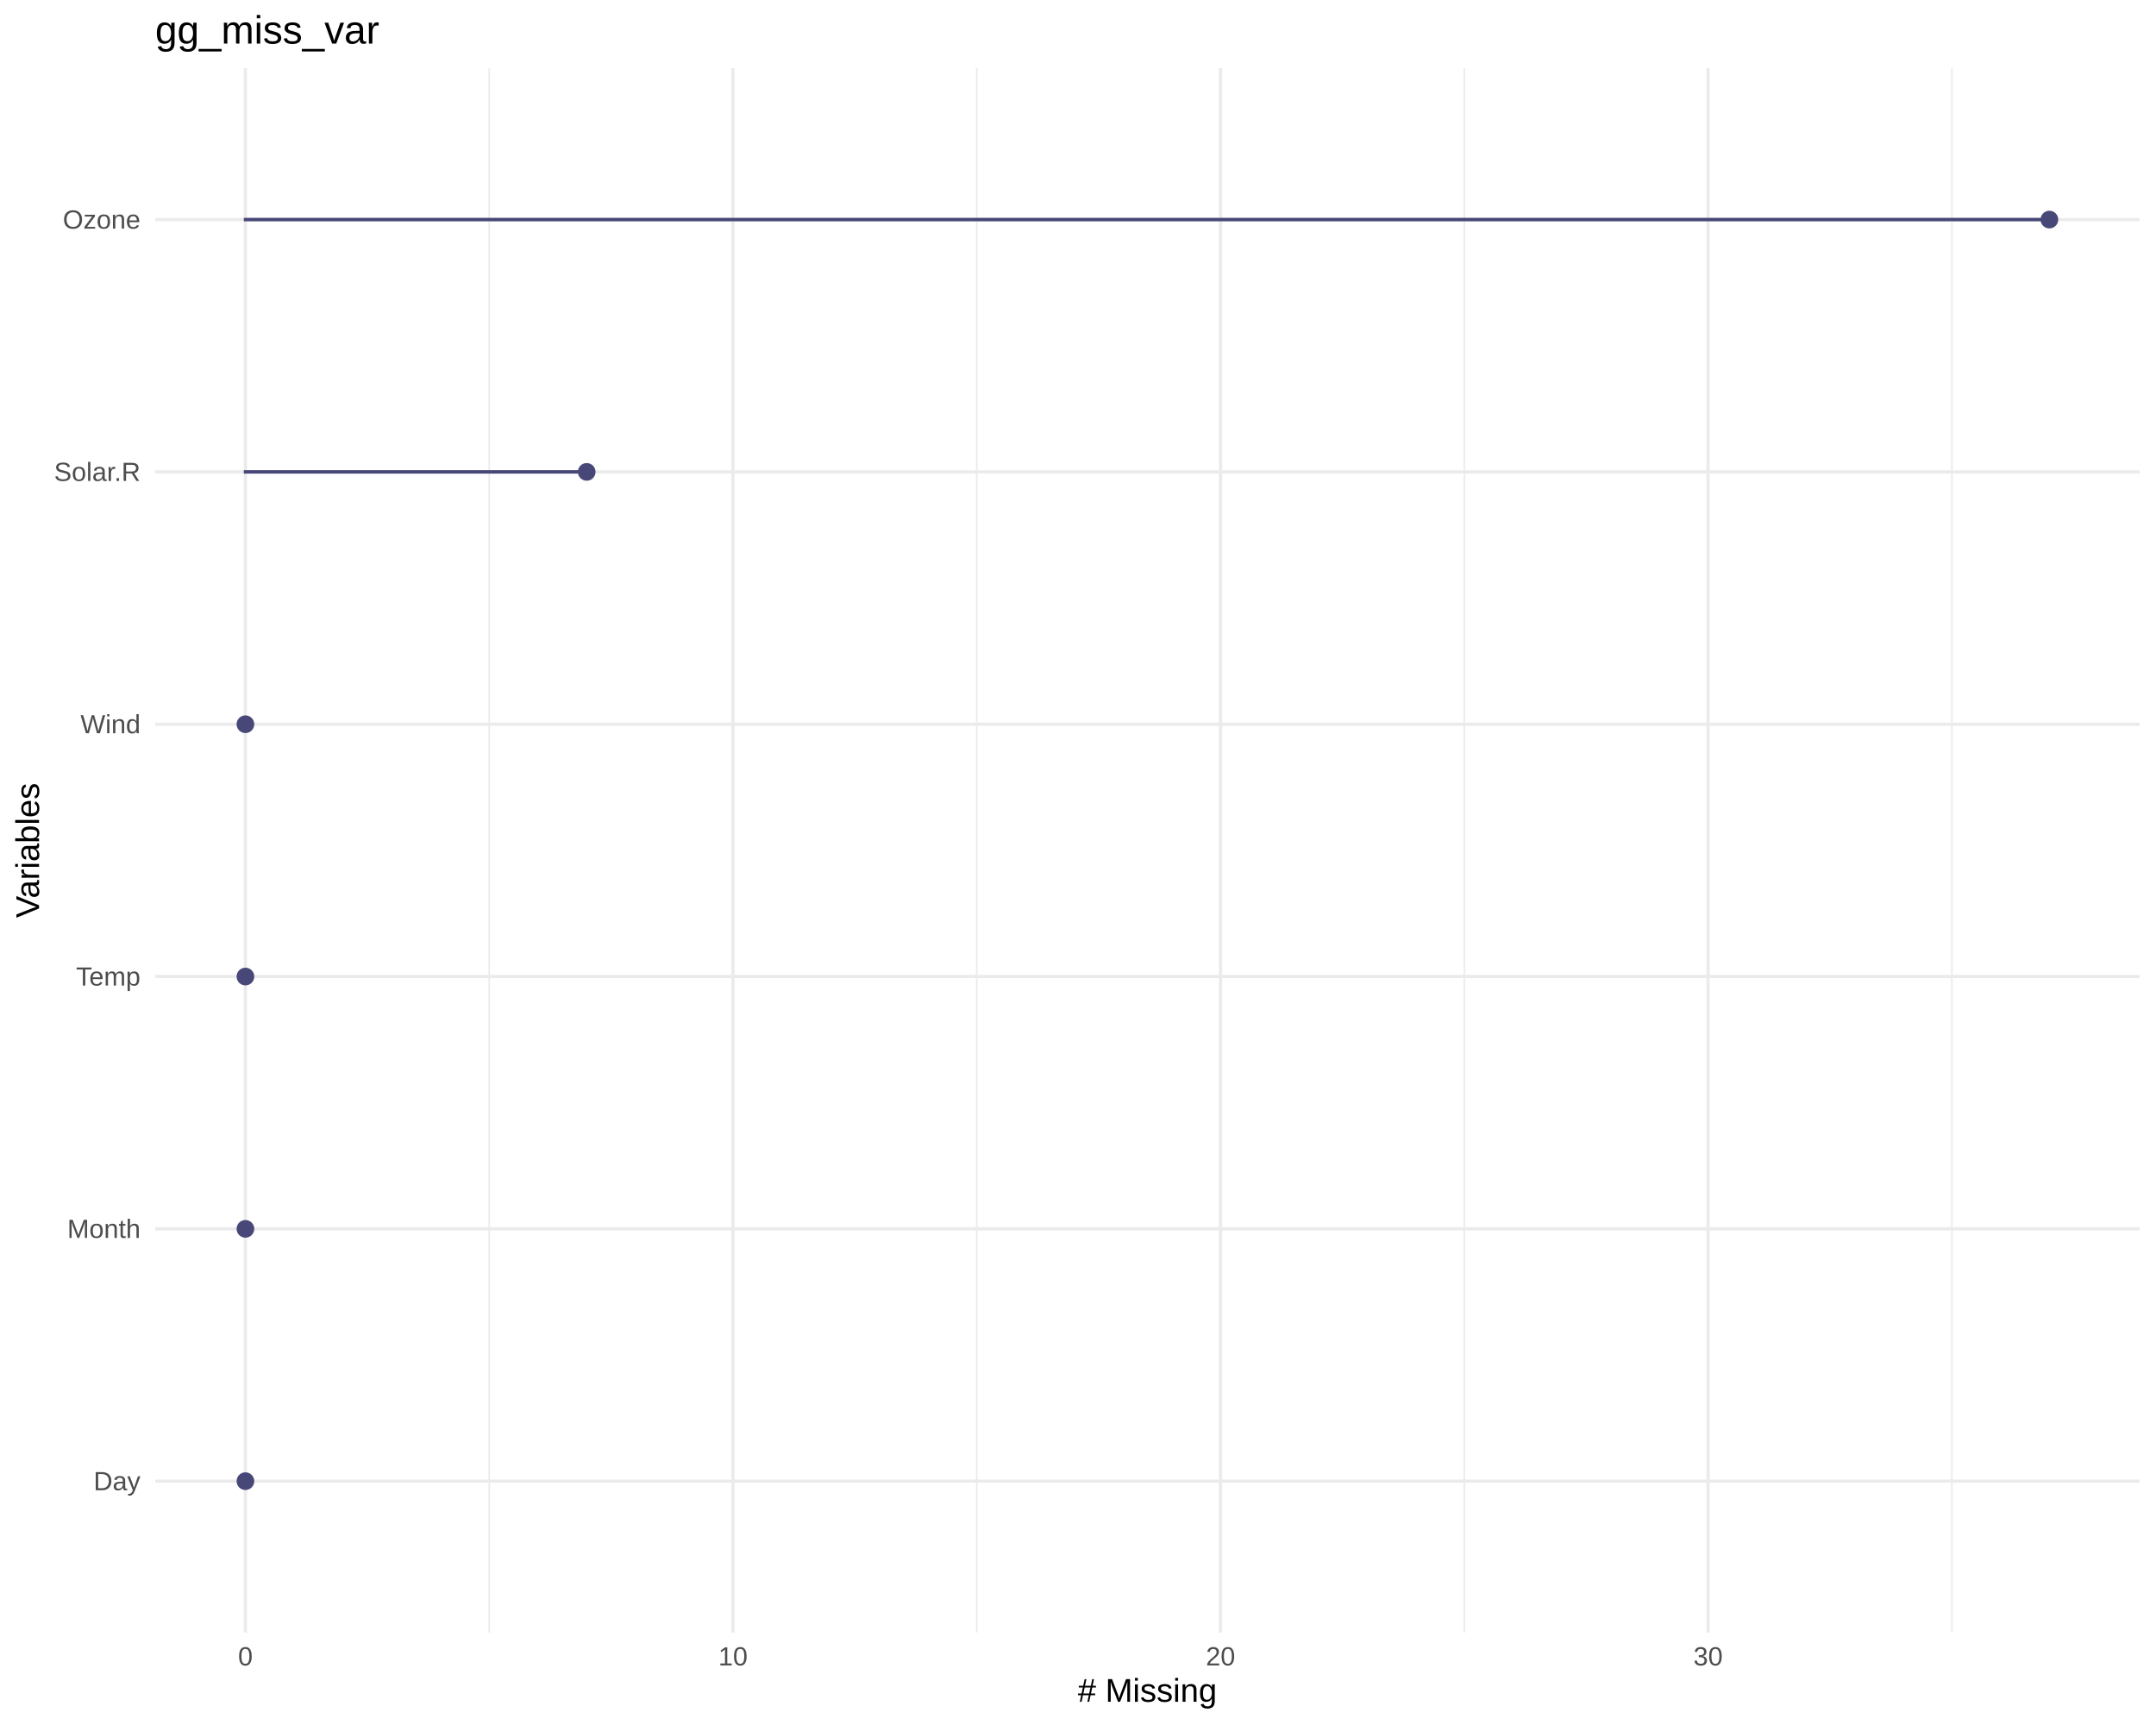
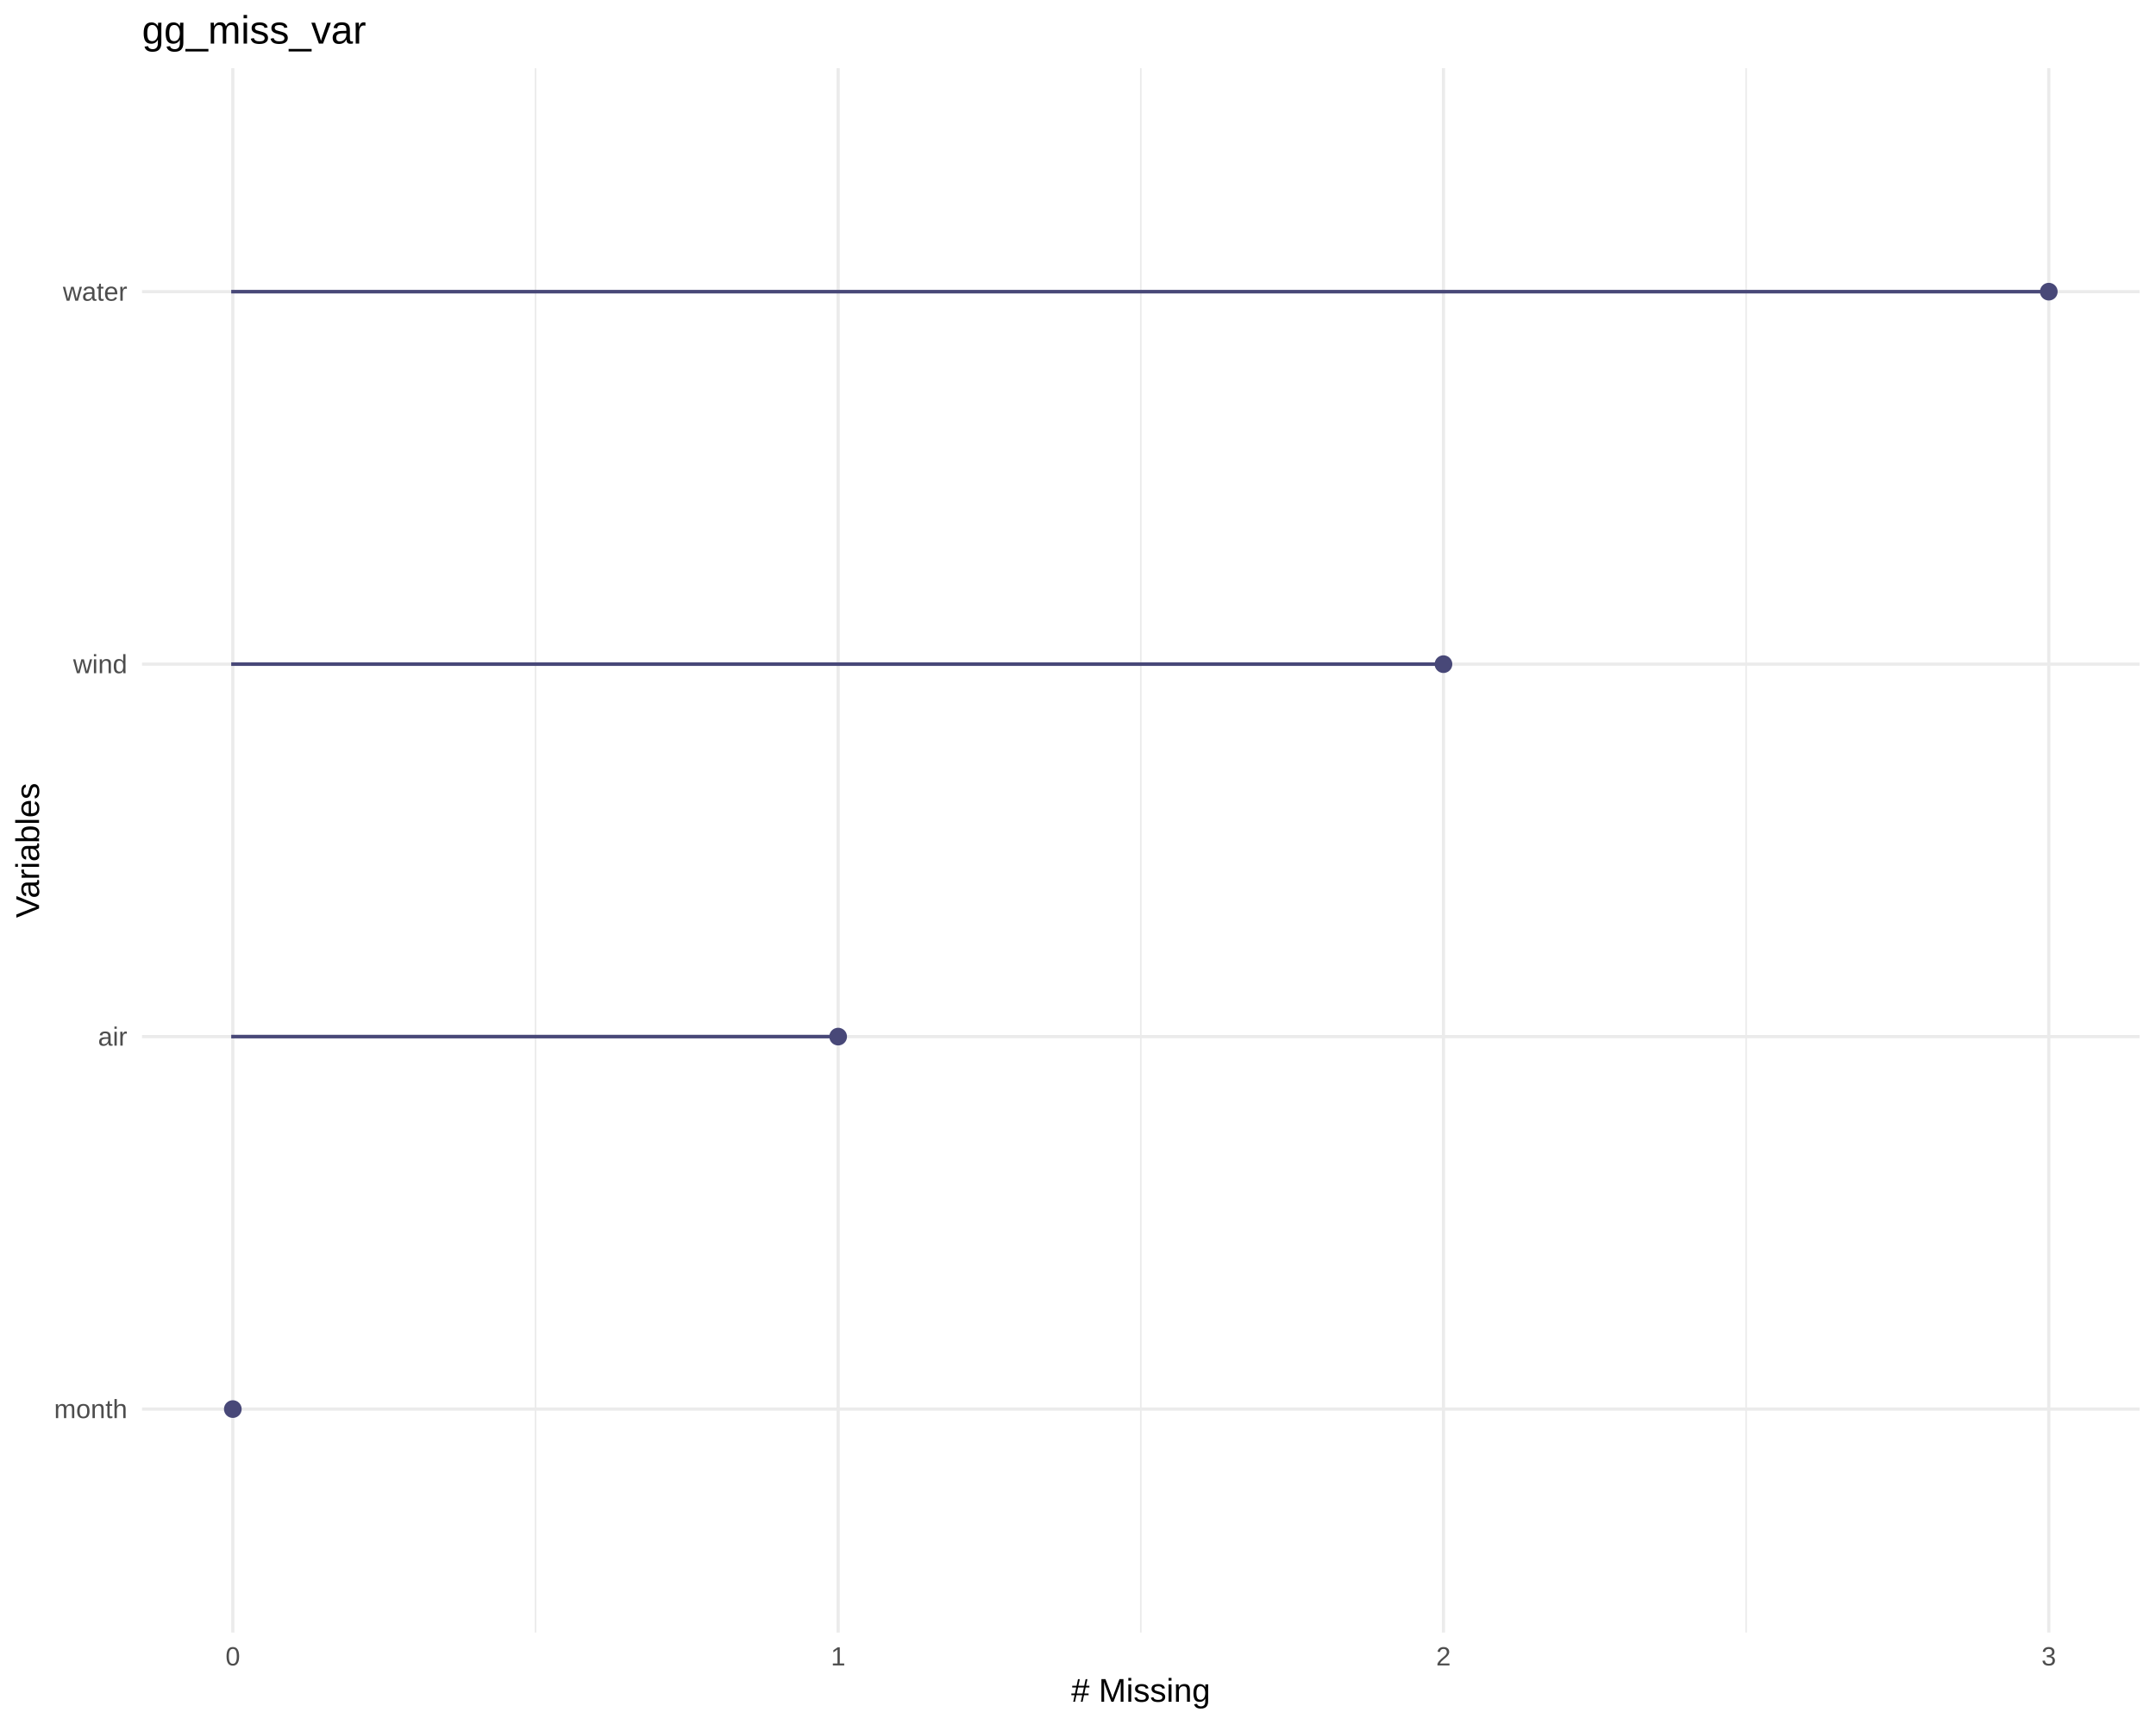
<svg xmlns="http://www.w3.org/2000/svg" viewBox="0 0 720.00 576.00">
  <defs>
    <style type="text/css">
    line, polyline, polygon, path, rect, circle {
      fill: none;
      stroke: #000000;
      stroke-linecap: round;
      stroke-linejoin: round;
      stroke-miterlimit: 10.00;
    }
  </style>
  </defs>
  <rect width="100%" height="100%" style="stroke: none; fill: #FFFFFF;" />
  <defs>
-     <clipPath id="cpNTEuODR8NzE0LjUyfDU0NS4xM3wyMi43Nw==">
-       <rect x="51.84" y="22.77" width="662.68" height="522.36" />
+     <clipPath id="cpNDcuNDN8NzE0LjUyfDU0NS4xM3wyMi43Nw==">
+       <rect x="47.43" y="22.77" width="667.09" height="522.36" />
    </clipPath>
  </defs>
-   <polyline points="163.37,545.13 163.37,22.77 " style="stroke-width: 0.53; stroke: #EBEBEB; stroke-linecap: butt;" clip-path="url(#cpNTEuODR8NzE0LjUyfDU0NS4xM3wyMi43Nw==)" />
-   <polyline points="326.19,545.13 326.19,22.77 " style="stroke-width: 0.53; stroke: #EBEBEB; stroke-linecap: butt;" clip-path="url(#cpNTEuODR8NzE0LjUyfDU0NS4xM3wyMi43Nw==)" />
-   <polyline points="489.01,545.13 489.01,22.77 " style="stroke-width: 0.53; stroke: #EBEBEB; stroke-linecap: butt;" clip-path="url(#cpNTEuODR8NzE0LjUyfDU0NS4xM3wyMi43Nw==)" />
-   <polyline points="651.83,545.13 651.83,22.77 " style="stroke-width: 0.53; stroke: #EBEBEB; stroke-linecap: butt;" clip-path="url(#cpNTEuODR8NzE0LjUyfDU0NS4xM3wyMi43Nw==)" />
-   <polyline points="51.84,494.58 714.52,494.58 " style="stroke-width: 1.07; stroke: #EBEBEB; stroke-linecap: butt;" clip-path="url(#cpNTEuODR8NzE0LjUyfDU0NS4xM3wyMi43Nw==)" />
-   <polyline points="51.84,410.33 714.52,410.33 " style="stroke-width: 1.07; stroke: #EBEBEB; stroke-linecap: butt;" clip-path="url(#cpNTEuODR8NzE0LjUyfDU0NS4xM3wyMi43Nw==)" />
-   <polyline points="51.84,326.08 714.52,326.08 " style="stroke-width: 1.07; stroke: #EBEBEB; stroke-linecap: butt;" clip-path="url(#cpNTEuODR8NzE0LjUyfDU0NS4xM3wyMi43Nw==)" />
-   <polyline points="51.84,241.83 714.52,241.83 " style="stroke-width: 1.07; stroke: #EBEBEB; stroke-linecap: butt;" clip-path="url(#cpNTEuODR8NzE0LjUyfDU0NS4xM3wyMi43Nw==)" />
-   <polyline points="51.84,157.57 714.52,157.57 " style="stroke-width: 1.07; stroke: #EBEBEB; stroke-linecap: butt;" clip-path="url(#cpNTEuODR8NzE0LjUyfDU0NS4xM3wyMi43Nw==)" />
-   <polyline points="51.84,73.32 714.52,73.32 " style="stroke-width: 1.07; stroke: #EBEBEB; stroke-linecap: butt;" clip-path="url(#cpNTEuODR8NzE0LjUyfDU0NS4xM3wyMi43Nw==)" />
-   <polyline points="81.96,545.13 81.96,22.77 " style="stroke-width: 1.07; stroke: #EBEBEB; stroke-linecap: butt;" clip-path="url(#cpNTEuODR8NzE0LjUyfDU0NS4xM3wyMi43Nw==)" />
-   <polyline points="244.78,545.13 244.78,22.77 " style="stroke-width: 1.07; stroke: #EBEBEB; stroke-linecap: butt;" clip-path="url(#cpNTEuODR8NzE0LjUyfDU0NS4xM3wyMi43Nw==)" />
-   <polyline points="407.60,545.13 407.60,22.77 " style="stroke-width: 1.07; stroke: #EBEBEB; stroke-linecap: butt;" clip-path="url(#cpNTEuODR8NzE0LjUyfDU0NS4xM3wyMi43Nw==)" />
-   <polyline points="570.42,545.13 570.42,22.77 " style="stroke-width: 1.07; stroke: #EBEBEB; stroke-linecap: butt;" clip-path="url(#cpNTEuODR8NzE0LjUyfDU0NS4xM3wyMi43Nw==)" />
-   <rect x="81.96" y="73.28" width="602.44" height="0.08" style="stroke-width: 1.07; stroke: #484878; stroke-linecap: square; stroke-linejoin: miter; fill: #484878;" clip-path="url(#cpNTEuODR8NzE0LjUyfDU0NS4xM3wyMi43Nw==)" />
-   <rect x="81.96" y="157.53" width="113.97" height="0.08" style="stroke-width: 1.07; stroke: #484878; stroke-linecap: square; stroke-linejoin: miter; fill: #484878;" clip-path="url(#cpNTEuODR8NzE0LjUyfDU0NS4xM3wyMi43Nw==)" />
-   <rect x="81.96" y="241.78" width="0.00" height="0.08" style="stroke-width: 1.07; stroke: #484878; stroke-linecap: square; stroke-linejoin: miter; fill: #484878;" clip-path="url(#cpNTEuODR8NzE0LjUyfDU0NS4xM3wyMi43Nw==)" />
-   <rect x="81.96" y="326.03" width="0.00" height="0.08" style="stroke-width: 1.07; stroke: #484878; stroke-linecap: square; stroke-linejoin: miter; fill: #484878;" clip-path="url(#cpNTEuODR8NzE0LjUyfDU0NS4xM3wyMi43Nw==)" />
-   <rect x="81.96" y="410.29" width="0.00" height="0.08" style="stroke-width: 1.07; stroke: #484878; stroke-linecap: square; stroke-linejoin: miter; fill: #484878;" clip-path="url(#cpNTEuODR8NzE0LjUyfDU0NS4xM3wyMi43Nw==)" />
-   <rect x="81.96" y="494.54" width="0.00" height="0.08" style="stroke-width: 1.07; stroke: #484878; stroke-linecap: square; stroke-linejoin: miter; fill: #484878;" clip-path="url(#cpNTEuODR8NzE0LjUyfDU0NS4xM3wyMi43Nw==)" />
-   <circle cx="684.40" cy="73.32" r="1.95pt" style="stroke-width: 0.71; stroke: #484878; fill: #484878;" clip-path="url(#cpNTEuODR8NzE0LjUyfDU0NS4xM3wyMi43Nw==)" />
-   <circle cx="195.93" cy="157.57" r="1.95pt" style="stroke-width: 0.71; stroke: #484878; fill: #484878;" clip-path="url(#cpNTEuODR8NzE0LjUyfDU0NS4xM3wyMi43Nw==)" />
-   <circle cx="81.96" cy="241.83" r="1.95pt" style="stroke-width: 0.71; stroke: #484878; fill: #484878;" clip-path="url(#cpNTEuODR8NzE0LjUyfDU0NS4xM3wyMi43Nw==)" />
-   <circle cx="81.96" cy="326.08" r="1.95pt" style="stroke-width: 0.71; stroke: #484878; fill: #484878;" clip-path="url(#cpNTEuODR8NzE0LjUyfDU0NS4xM3wyMi43Nw==)" />
-   <circle cx="81.96" cy="410.33" r="1.95pt" style="stroke-width: 0.71; stroke: #484878; fill: #484878;" clip-path="url(#cpNTEuODR8NzE0LjUyfDU0NS4xM3wyMi43Nw==)" />
-   <circle cx="81.96" cy="494.58" r="1.95pt" style="stroke-width: 0.71; stroke: #484878; fill: #484878;" clip-path="url(#cpNTEuODR8NzE0LjUyfDU0NS4xM3wyMi43Nw==)" />
+   <polyline points="178.83,545.13 178.83,22.77 " style="stroke-width: 0.53; stroke: #EBEBEB; stroke-linecap: butt;" clip-path="url(#cpNDcuNDN8NzE0LjUyfDU0NS4xM3wyMi43Nw==)" />
+   <polyline points="380.98,545.13 380.98,22.77 " style="stroke-width: 0.53; stroke: #EBEBEB; stroke-linecap: butt;" clip-path="url(#cpNDcuNDN8NzE0LjUyfDU0NS4xM3wyMi43Nw==)" />
+   <polyline points="583.12,545.13 583.12,22.77 " style="stroke-width: 0.53; stroke: #EBEBEB; stroke-linecap: butt;" clip-path="url(#cpNDcuNDN8NzE0LjUyfDU0NS4xM3wyMi43Nw==)" />
+   <polyline points="47.43,470.51 714.52,470.51 " style="stroke-width: 1.07; stroke: #EBEBEB; stroke-linecap: butt;" clip-path="url(#cpNDcuNDN8NzE0LjUyfDU0NS4xM3wyMi43Nw==)" />
+   <polyline points="47.43,346.14 714.52,346.14 " style="stroke-width: 1.07; stroke: #EBEBEB; stroke-linecap: butt;" clip-path="url(#cpNDcuNDN8NzE0LjUyfDU0NS4xM3wyMi43Nw==)" />
+   <polyline points="47.43,221.77 714.52,221.77 " style="stroke-width: 1.07; stroke: #EBEBEB; stroke-linecap: butt;" clip-path="url(#cpNDcuNDN8NzE0LjUyfDU0NS4xM3wyMi43Nw==)" />
+   <polyline points="47.43,97.39 714.52,97.39 " style="stroke-width: 1.07; stroke: #EBEBEB; stroke-linecap: butt;" clip-path="url(#cpNDcuNDN8NzE0LjUyfDU0NS4xM3wyMi43Nw==)" />
+   <polyline points="77.75,545.13 77.75,22.77 " style="stroke-width: 1.07; stroke: #EBEBEB; stroke-linecap: butt;" clip-path="url(#cpNDcuNDN8NzE0LjUyfDU0NS4xM3wyMi43Nw==)" />
+   <polyline points="279.90,545.13 279.90,22.77 " style="stroke-width: 1.07; stroke: #EBEBEB; stroke-linecap: butt;" clip-path="url(#cpNDcuNDN8NzE0LjUyfDU0NS4xM3wyMi43Nw==)" />
+   <polyline points="482.05,545.13 482.05,22.77 " style="stroke-width: 1.07; stroke: #EBEBEB; stroke-linecap: butt;" clip-path="url(#cpNDcuNDN8NzE0LjUyfDU0NS4xM3wyMi43Nw==)" />
+   <polyline points="684.20,545.13 684.20,22.77 " style="stroke-width: 1.07; stroke: #EBEBEB; stroke-linecap: butt;" clip-path="url(#cpNDcuNDN8NzE0LjUyfDU0NS4xM3wyMi43Nw==)" />
+   <rect x="77.75" y="97.33" width="606.44" height="0.12" style="stroke-width: 1.07; stroke: #484878; stroke-linecap: square; stroke-linejoin: miter; fill: #484878;" clip-path="url(#cpNDcuNDN8NzE0LjUyfDU0NS4xM3wyMi43Nw==)" />
+   <rect x="77.75" y="221.70" width="404.30" height="0.12" style="stroke-width: 1.07; stroke: #484878; stroke-linecap: square; stroke-linejoin: miter; fill: #484878;" clip-path="url(#cpNDcuNDN8NzE0LjUyfDU0NS4xM3wyMi43Nw==)" />
+   <rect x="77.75" y="346.07" width="202.15" height="0.12" style="stroke-width: 1.07; stroke: #484878; stroke-linecap: square; stroke-linejoin: miter; fill: #484878;" clip-path="url(#cpNDcuNDN8NzE0LjUyfDU0NS4xM3wyMi43Nw==)" />
+   <rect x="77.75" y="470.45" width="0.00" height="0.12" style="stroke-width: 1.07; stroke: #484878; stroke-linecap: square; stroke-linejoin: miter; fill: #484878;" clip-path="url(#cpNDcuNDN8NzE0LjUyfDU0NS4xM3wyMi43Nw==)" />
+   <circle cx="684.20" cy="97.39" r="1.95pt" style="stroke-width: 0.71; stroke: #484878; fill: #484878;" clip-path="url(#cpNDcuNDN8NzE0LjUyfDU0NS4xM3wyMi43Nw==)" />
+   <circle cx="482.05" cy="221.77" r="1.95pt" style="stroke-width: 0.71; stroke: #484878; fill: #484878;" clip-path="url(#cpNDcuNDN8NzE0LjUyfDU0NS4xM3wyMi43Nw==)" />
+   <circle cx="279.90" cy="346.14" r="1.95pt" style="stroke-width: 0.71; stroke: #484878; fill: #484878;" clip-path="url(#cpNDcuNDN8NzE0LjUyfDU0NS4xM3wyMi43Nw==)" />
+   <circle cx="77.75" cy="470.51" r="1.95pt" style="stroke-width: 0.71; stroke: #484878; fill: #484878;" clip-path="url(#cpNDcuNDN8NzE0LjUyfDU0NS4xM3wyMi43Nw==)" />
  <defs>
    <clipPath id="cpMC4wMHw3MjAuMDB8NTc2LjAwfDAuMDA=">
      <rect x="0.00" y="0.00" width="720.00" height="576.00" />
    </clipPath>
  </defs>
  <g clip-path="url(#cpMC4wMHw3MjAuMDB8NTc2LjAwfDAuMDA=)">
-     <text x="31.25" y="497.60" style="font-size: 8.80px; fill: #4D4D4D; font-family: Liberation Sans;" textLength="15.66px" lengthAdjust="spacingAndGlyphs">Day</text>
+     <text x="18.06" y="473.53" style="font-size: 8.80px; fill: #4D4D4D; font-family: Liberation Sans;" textLength="24.44px" lengthAdjust="spacingAndGlyphs">month</text>
  </g>
  <g clip-path="url(#cpMC4wMHw3MjAuMDB8NTc2LjAwfDAuMDA=)">
-     <text x="22.47" y="413.35" style="font-size: 8.80px; fill: #4D4D4D; font-family: Liberation Sans;" textLength="24.44px" lengthAdjust="spacingAndGlyphs">Month</text>
+     <text x="32.73" y="349.16" style="font-size: 8.80px; fill: #4D4D4D; font-family: Liberation Sans;" textLength="9.77px" lengthAdjust="spacingAndGlyphs">air</text>
  </g>
  <g clip-path="url(#cpMC4wMHw3MjAuMDB8NTc2LjAwfDAuMDA=)">
-     <text x="25.39" y="329.10" style="font-size: 8.80px; fill: #4D4D4D; font-family: Liberation Sans;" textLength="21.52px" lengthAdjust="spacingAndGlyphs">Temp</text>
+     <text x="24.41" y="224.79" style="font-size: 8.80px; fill: #4D4D4D; font-family: Liberation Sans;" textLength="18.09px" lengthAdjust="spacingAndGlyphs">wind</text>
  </g>
  <g clip-path="url(#cpMC4wMHw3MjAuMDB8NTc2LjAwfDAuMDA=)">
-     <text x="26.88" y="244.85" style="font-size: 8.80px; fill: #4D4D4D; font-family: Liberation Sans;" textLength="20.03px" lengthAdjust="spacingAndGlyphs">Wind</text>
+     <text x="21.00" y="100.42" style="font-size: 8.80px; fill: #4D4D4D; font-family: Liberation Sans;" textLength="21.50px" lengthAdjust="spacingAndGlyphs">water</text>
  </g>
  <g clip-path="url(#cpMC4wMHw3MjAuMDB8NTc2LjAwfDAuMDA=)">
-     <text x="18.06" y="160.60" style="font-size: 8.80px; fill: #4D4D4D; font-family: Liberation Sans;" textLength="28.84px" lengthAdjust="spacingAndGlyphs">Solar.R</text>
+     <text x="75.31" y="556.11" style="font-size: 8.80px; fill: #4D4D4D; font-family: Liberation Sans;" textLength="4.89px" lengthAdjust="spacingAndGlyphs">0</text>
  </g>
  <g clip-path="url(#cpMC4wMHw3MjAuMDB8NTc2LjAwfDAuMDA=)">
-     <text x="20.98" y="76.35" style="font-size: 8.80px; fill: #4D4D4D; font-family: Liberation Sans;" textLength="25.92px" lengthAdjust="spacingAndGlyphs">Ozone</text>
+     <text x="277.46" y="556.11" style="font-size: 8.80px; fill: #4D4D4D; font-family: Liberation Sans;" textLength="4.89px" lengthAdjust="spacingAndGlyphs">1</text>
  </g>
  <g clip-path="url(#cpMC4wMHw3MjAuMDB8NTc2LjAwfDAuMDA=)">
-     <text x="79.51" y="556.11" style="font-size: 8.80px; fill: #4D4D4D; font-family: Liberation Sans;" textLength="4.89px" lengthAdjust="spacingAndGlyphs">0</text>
+     <text x="479.60" y="556.11" style="font-size: 8.80px; fill: #4D4D4D; font-family: Liberation Sans;" textLength="4.89px" lengthAdjust="spacingAndGlyphs">2</text>
  </g>
  <g clip-path="url(#cpMC4wMHw3MjAuMDB8NTc2LjAwfDAuMDA=)">
-     <text x="239.89" y="556.11" style="font-size: 8.80px; fill: #4D4D4D; font-family: Liberation Sans;" textLength="9.78px" lengthAdjust="spacingAndGlyphs">10</text>
+     <text x="681.75" y="556.11" style="font-size: 8.80px; fill: #4D4D4D; font-family: Liberation Sans;" textLength="4.89px" lengthAdjust="spacingAndGlyphs">3</text>
  </g>
  <g clip-path="url(#cpMC4wMHw3MjAuMDB8NTc2LjAwfDAuMDA=)">
-     <text x="402.71" y="556.11" style="font-size: 8.80px; fill: #4D4D4D; font-family: Liberation Sans;" textLength="9.78px" lengthAdjust="spacingAndGlyphs">20</text>
-   </g>
-   <g clip-path="url(#cpMC4wMHw3MjAuMDB8NTc2LjAwfDAuMDA=)">
-     <text x="565.53" y="556.11" style="font-size: 8.80px; fill: #4D4D4D; font-family: Liberation Sans;" textLength="9.78px" lengthAdjust="spacingAndGlyphs">30</text>
-   </g>
-   <g clip-path="url(#cpMC4wMHw3MjAuMDB8NTc2LjAwfDAuMDA=)">
-     <text x="359.94" y="568.24" style="font-size: 11.00px; font-family: Liberation Sans;" textLength="46.47px" lengthAdjust="spacingAndGlyphs"># Missing</text>
+     <text x="357.74" y="568.24" style="font-size: 11.00px; font-family: Liberation Sans;" textLength="46.47px" lengthAdjust="spacingAndGlyphs"># Missing</text>
  </g>
  <g clip-path="url(#cpMC4wMHw3MjAuMDB8NTc2LjAwfDAuMDA=)">
    <text transform="translate(13.04,306.48) rotate(-90)" style="font-size: 11.00px; font-family: Liberation Sans;" textLength="45.06px" lengthAdjust="spacingAndGlyphs">Variables</text>
  </g>
  <g clip-path="url(#cpMC4wMHw3MjAuMDB8NTc2LjAwfDAuMDA=)">
-     <text x="51.84" y="14.56" style="font-size: 13.20px; font-family: Liberation Sans;" textLength="74.73px" lengthAdjust="spacingAndGlyphs">gg_miss_var</text>
+     <text x="47.43" y="14.56" style="font-size: 13.20px; font-family: Liberation Sans;" textLength="74.73px" lengthAdjust="spacingAndGlyphs">gg_miss_var</text>
  </g>
</svg>
